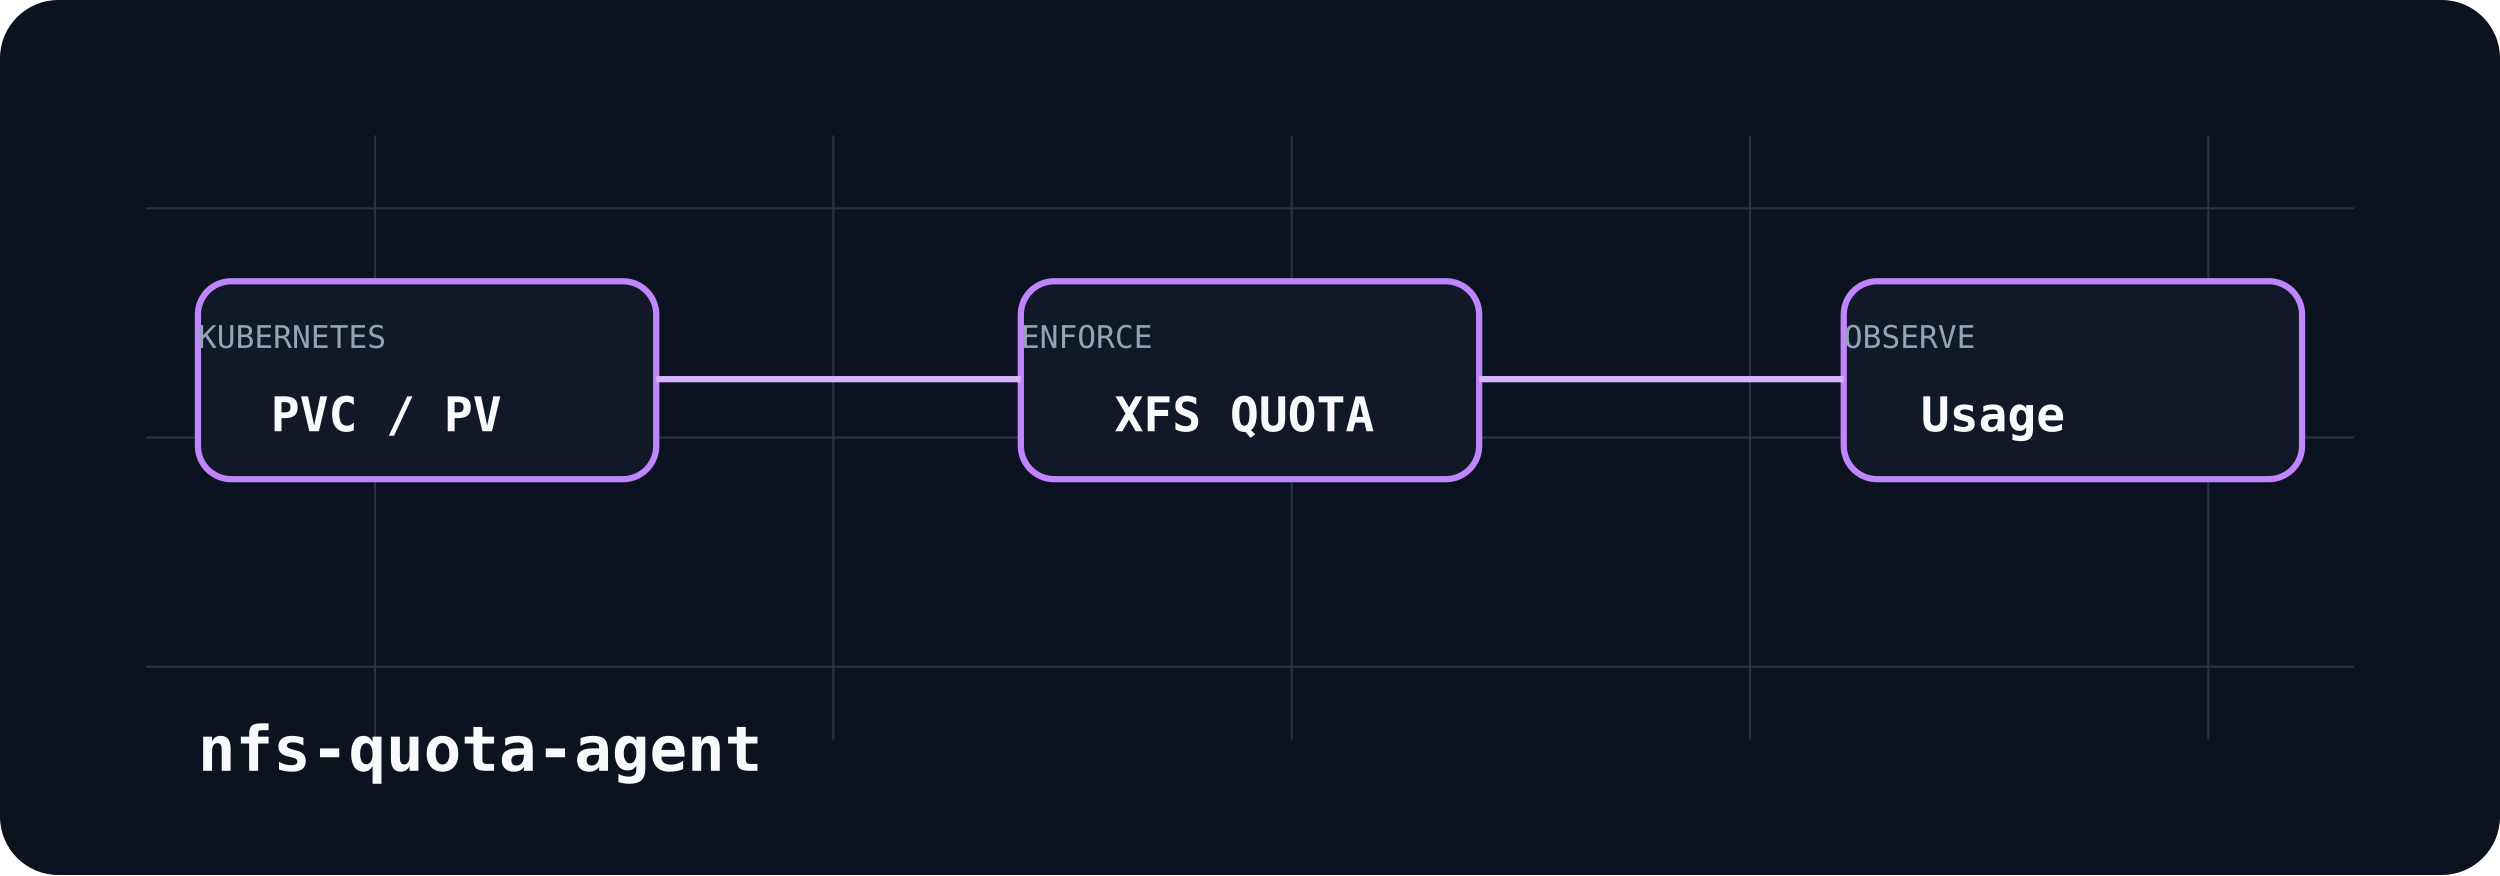
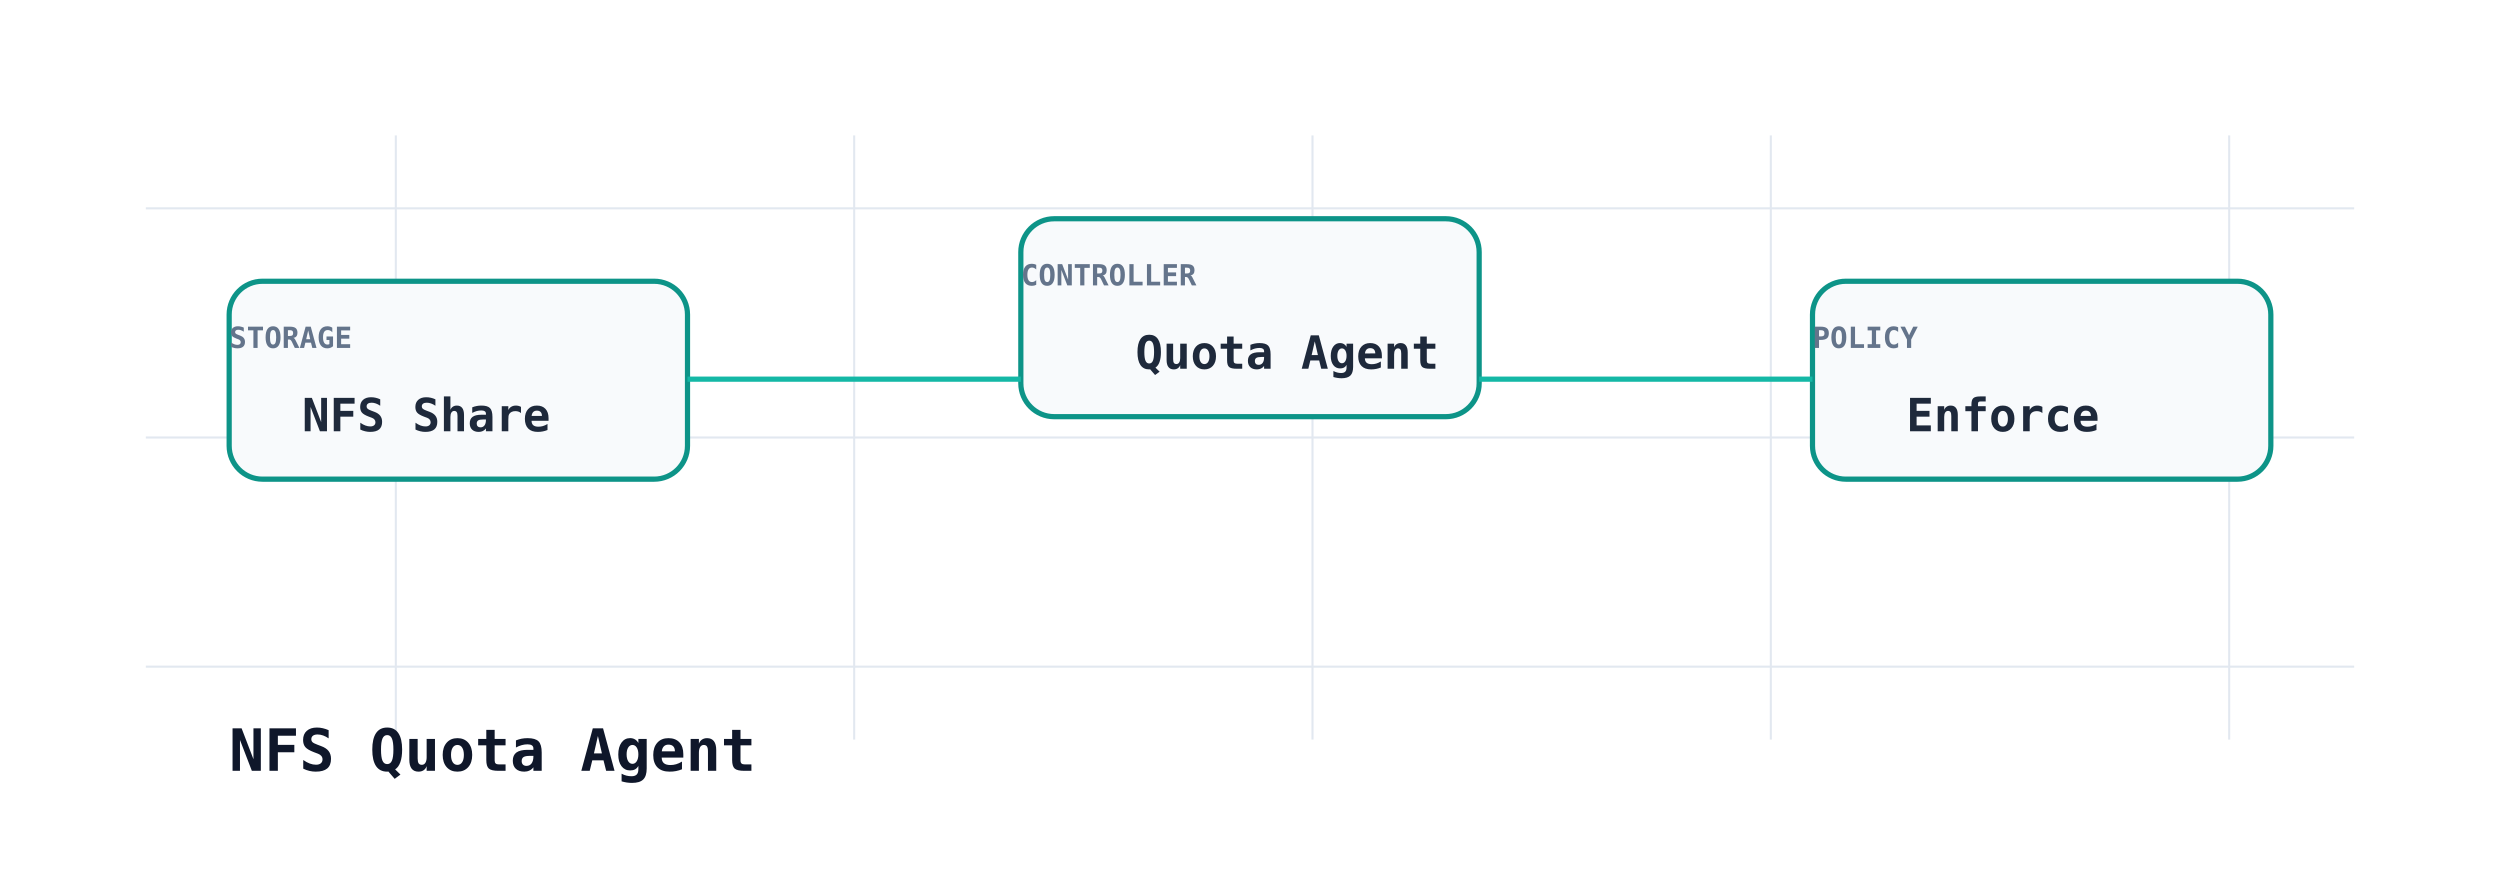
- <svg xmlns="http://www.w3.org/2000/svg" viewBox="0 0 1200 420">
-   <rect width="1200" height="420" rx="28" fill="#0b1220" />
-   <g stroke="#263244" stroke-width="1">
+ <svg xmlns="http://www.w3.org/2000/svg" viewBox="0 0 1200 420" role="img">
+   <style>
+     .svg-bg { fill: var(--surface, #ffffff); }
+     .svg-grid { stroke: var(--border-soft, #e2e8f0); }
+     .svg-card { fill: var(--surface-hi, #f8fafc); stroke: var(--accent, #0d9488); }
+     .svg-link { stroke: var(--accent, #14b8a6); }
+     .svg-text-title { fill: var(--text, #1e293b); }
+     .svg-text-sub { fill: var(--text-faint, #64748b); }
+     .svg-brand { fill: var(--text, #0f172a); }
+     @media (prefers-color-scheme: dark) {
+       .svg-bg { fill: var(--surface, #212a36); }
+       .svg-grid { stroke: var(--border-soft, #253242); }
+       .svg-card { fill: var(--surface-hi, #1a222c); stroke: var(--accent, #2dd4bf); }
+       .svg-link { stroke: var(--accent, #5eead4); }
+       .svg-text-title { fill: var(--text, #f0f6fc); }
+       .svg-text-sub { fill: var(--text-faint, #94a3b8); }
+       .svg-brand { fill: var(--text, #f0f6fc); }
+     }
+   </style>
+   <rect width="1200" height="420" rx="24" class="svg-bg" />
+   <g class="svg-grid" stroke-width="1">
    <path d="M70 100h1060M70 210h1060M70 320h1060" />
-     <path d="M180 65v290M400 65v290M620 65v290M840 65v290M1060 65v290" />
+     <path d="M190 65v290M410 65v290M630 65v290M850 65v290M1070 65v290" />
  </g>
-   <g fill="#111827" stroke="#c084fc" stroke-width="3">
-     <rect x="95" y="135" width="220" height="95" rx="16" />
-     <rect x="490" y="135" width="220" height="95" rx="16" />
-     <rect x="885" y="135" width="220" height="95" rx="16" />
+   <g class="svg-card" stroke-width="2.5">
+     <rect x="110" y="135" width="220" height="95" rx="16" />
+     <rect x="490" y="105" width="220" height="95" rx="16" />
+     <rect x="870" y="135" width="220" height="95" rx="16" />
  </g>
-   <g fill="none" stroke="#d8b4fe" stroke-width="3">
-     <path d="M315 182h175M710 182h175" />
+   <g class="svg-link" fill="none" stroke-width="2.5">
+     <path d="M330 182h160M710 182h160" />
  </g>
-   <g fill="#f8fafc" font-family="ui-monospace,SFMono-Regular,Menlo,monospace">
-     <text x="95" y="167" font-size="15" fill="#94a3b8">KUBERNETES</text>
-     <text x="130" y="207" font-size="23" font-weight="700">PVC / PV</text>
-     <text x="490" y="167" font-size="15" fill="#94a3b8">ENFORCE</text>
-     <text x="535" y="207" font-size="23" font-weight="700">XFS QUOTA</text>
-     <text x="885" y="167" font-size="15" fill="#94a3b8">OBSERVE</text>
-     <text x="922" y="207" font-size="23" font-weight="700">Usage</text>
-     <text x="95" y="370" font-size="30" font-weight="700">nfs-quota-agent</text>
+   <g font-family="ui-monospace,SFMono-Regular,Menlo,monospace">
+     <text x="110" y="167" font-size="14" font-weight="600" class="svg-text-sub">STORAGE</text>
+     <text x="145" y="207" font-size="22" font-weight="700" class="svg-text-title">NFS Share</text>
+     <text x="490" y="137" font-size="14" font-weight="600" class="svg-text-sub">CONTROLLER</text>
+     <text x="545" y="177" font-size="22" font-weight="700" class="svg-text-title">Quota Agent</text>
+     <text x="870" y="167" font-size="14" font-weight="600" class="svg-text-sub">POLICY</text>
+     <text x="915" y="207" font-size="22" font-weight="700" class="svg-text-title">Enforce</text>
+     <text x="110" y="370" font-size="28" font-weight="700" class="svg-brand">NFS Quota Agent</text>
  </g>
</svg>
